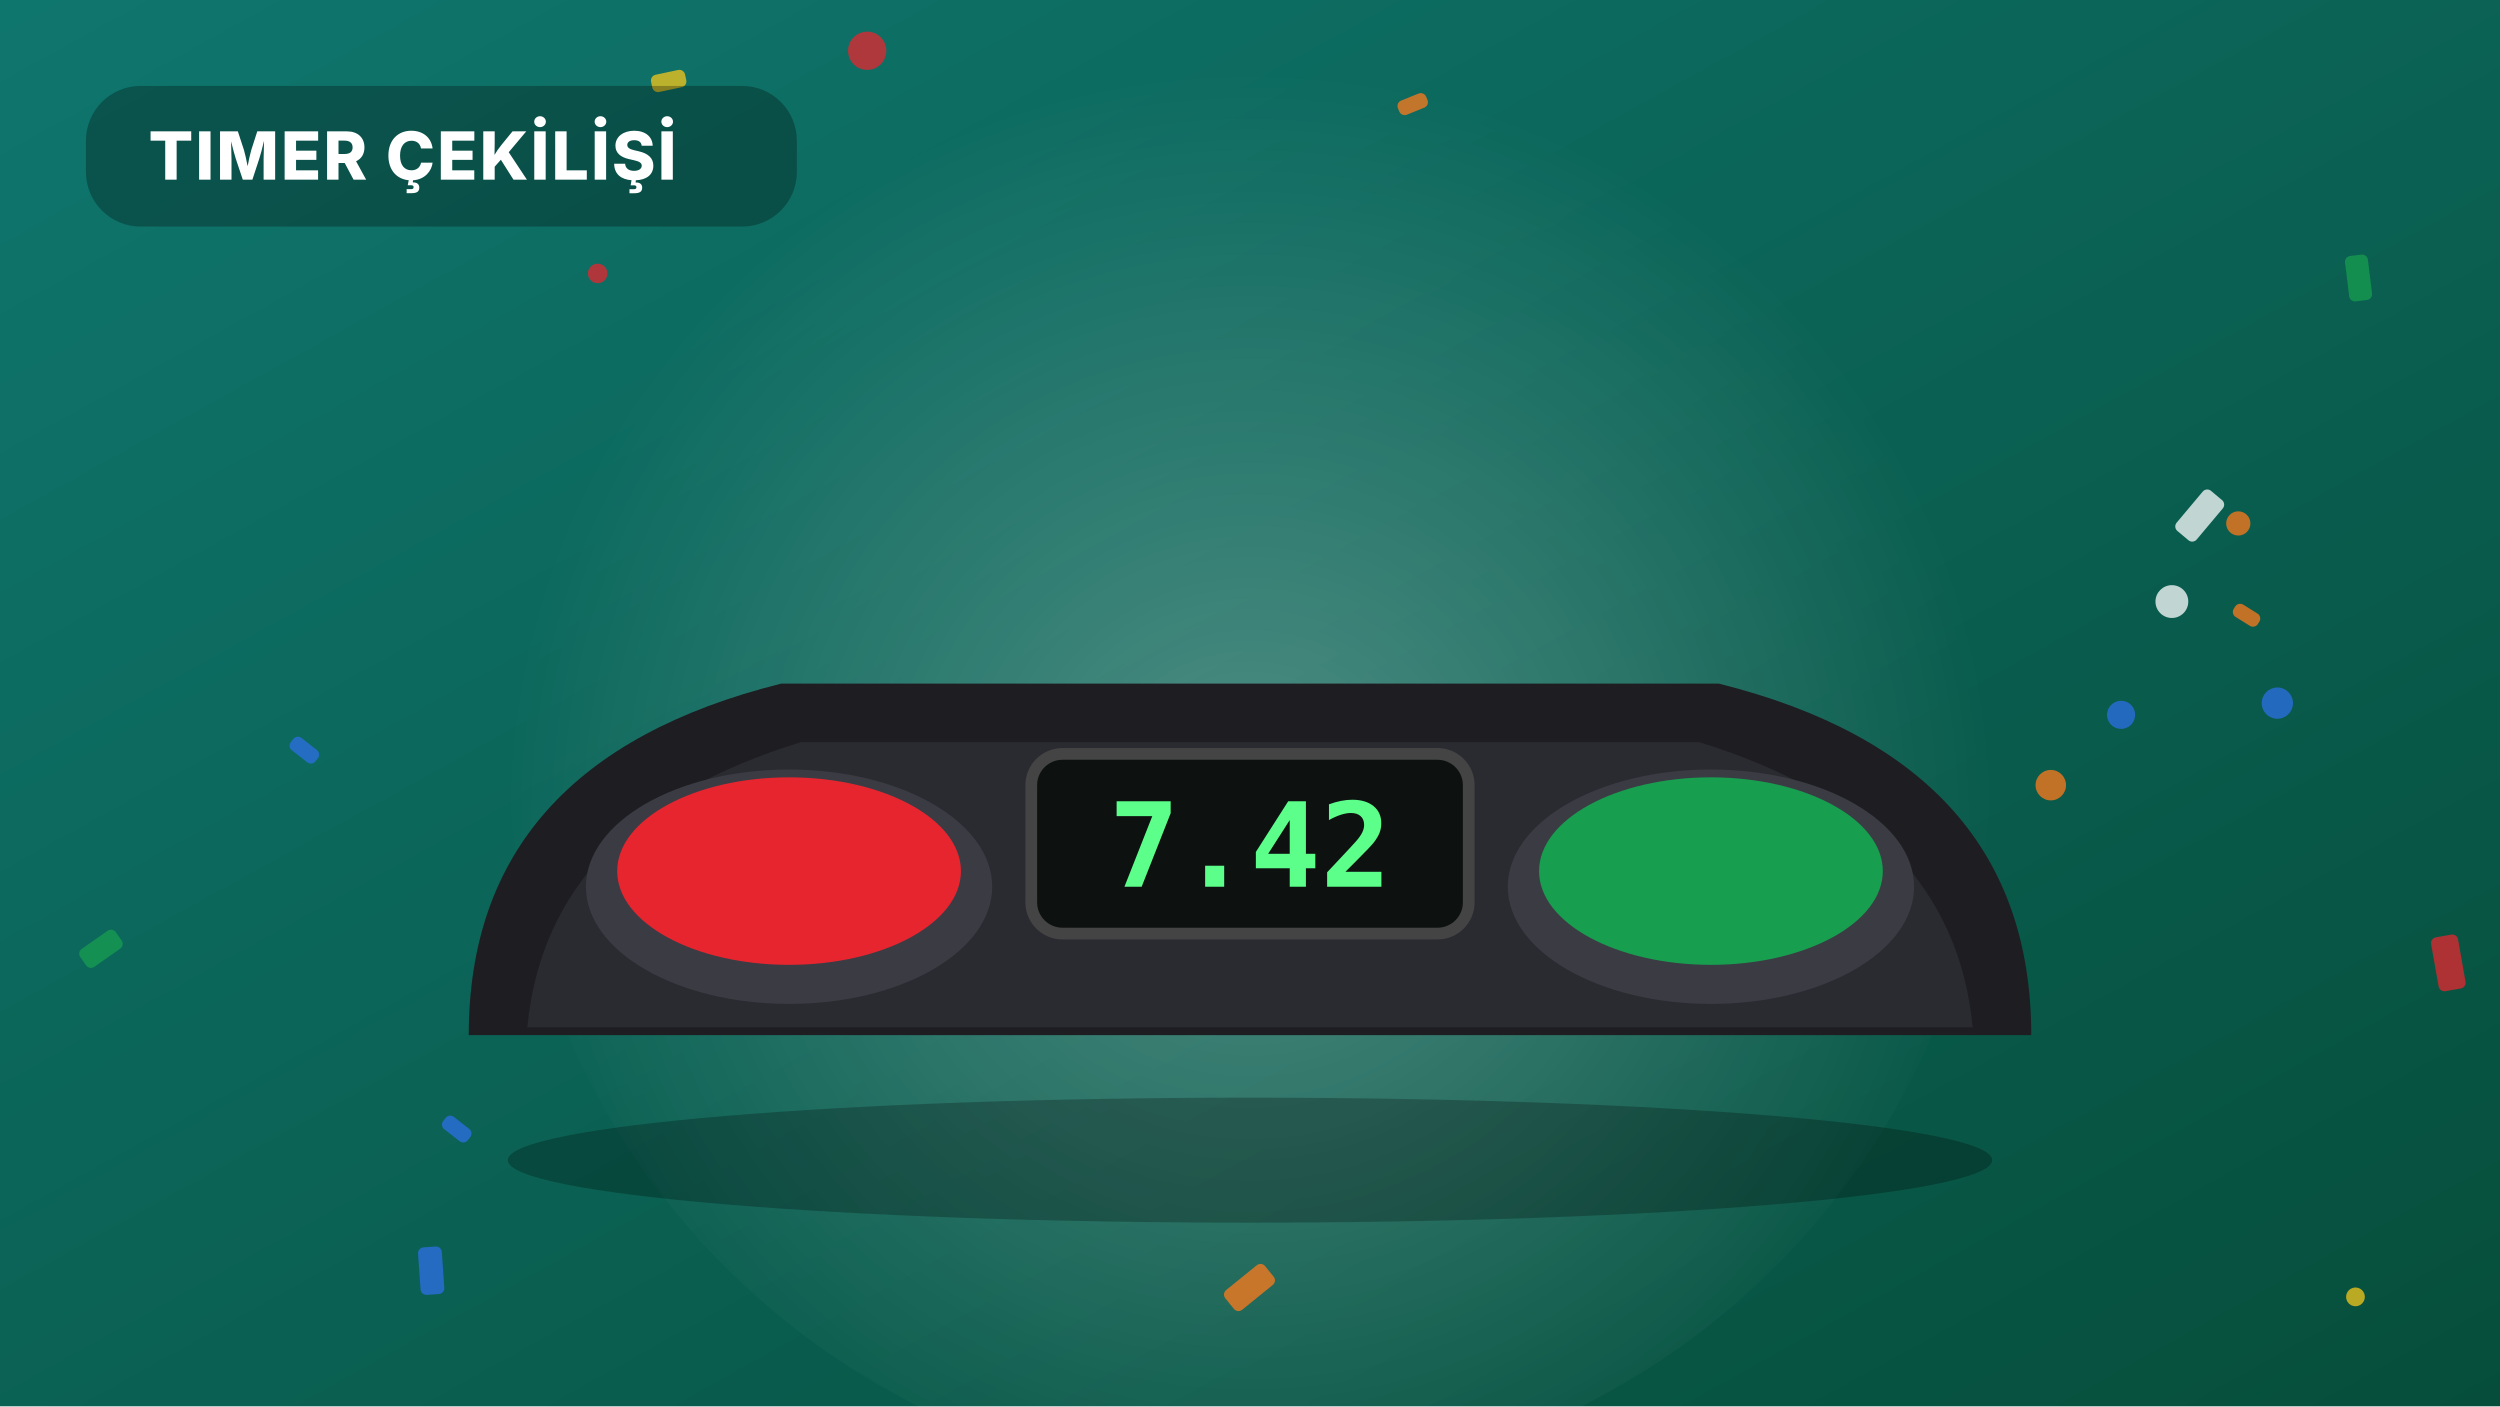
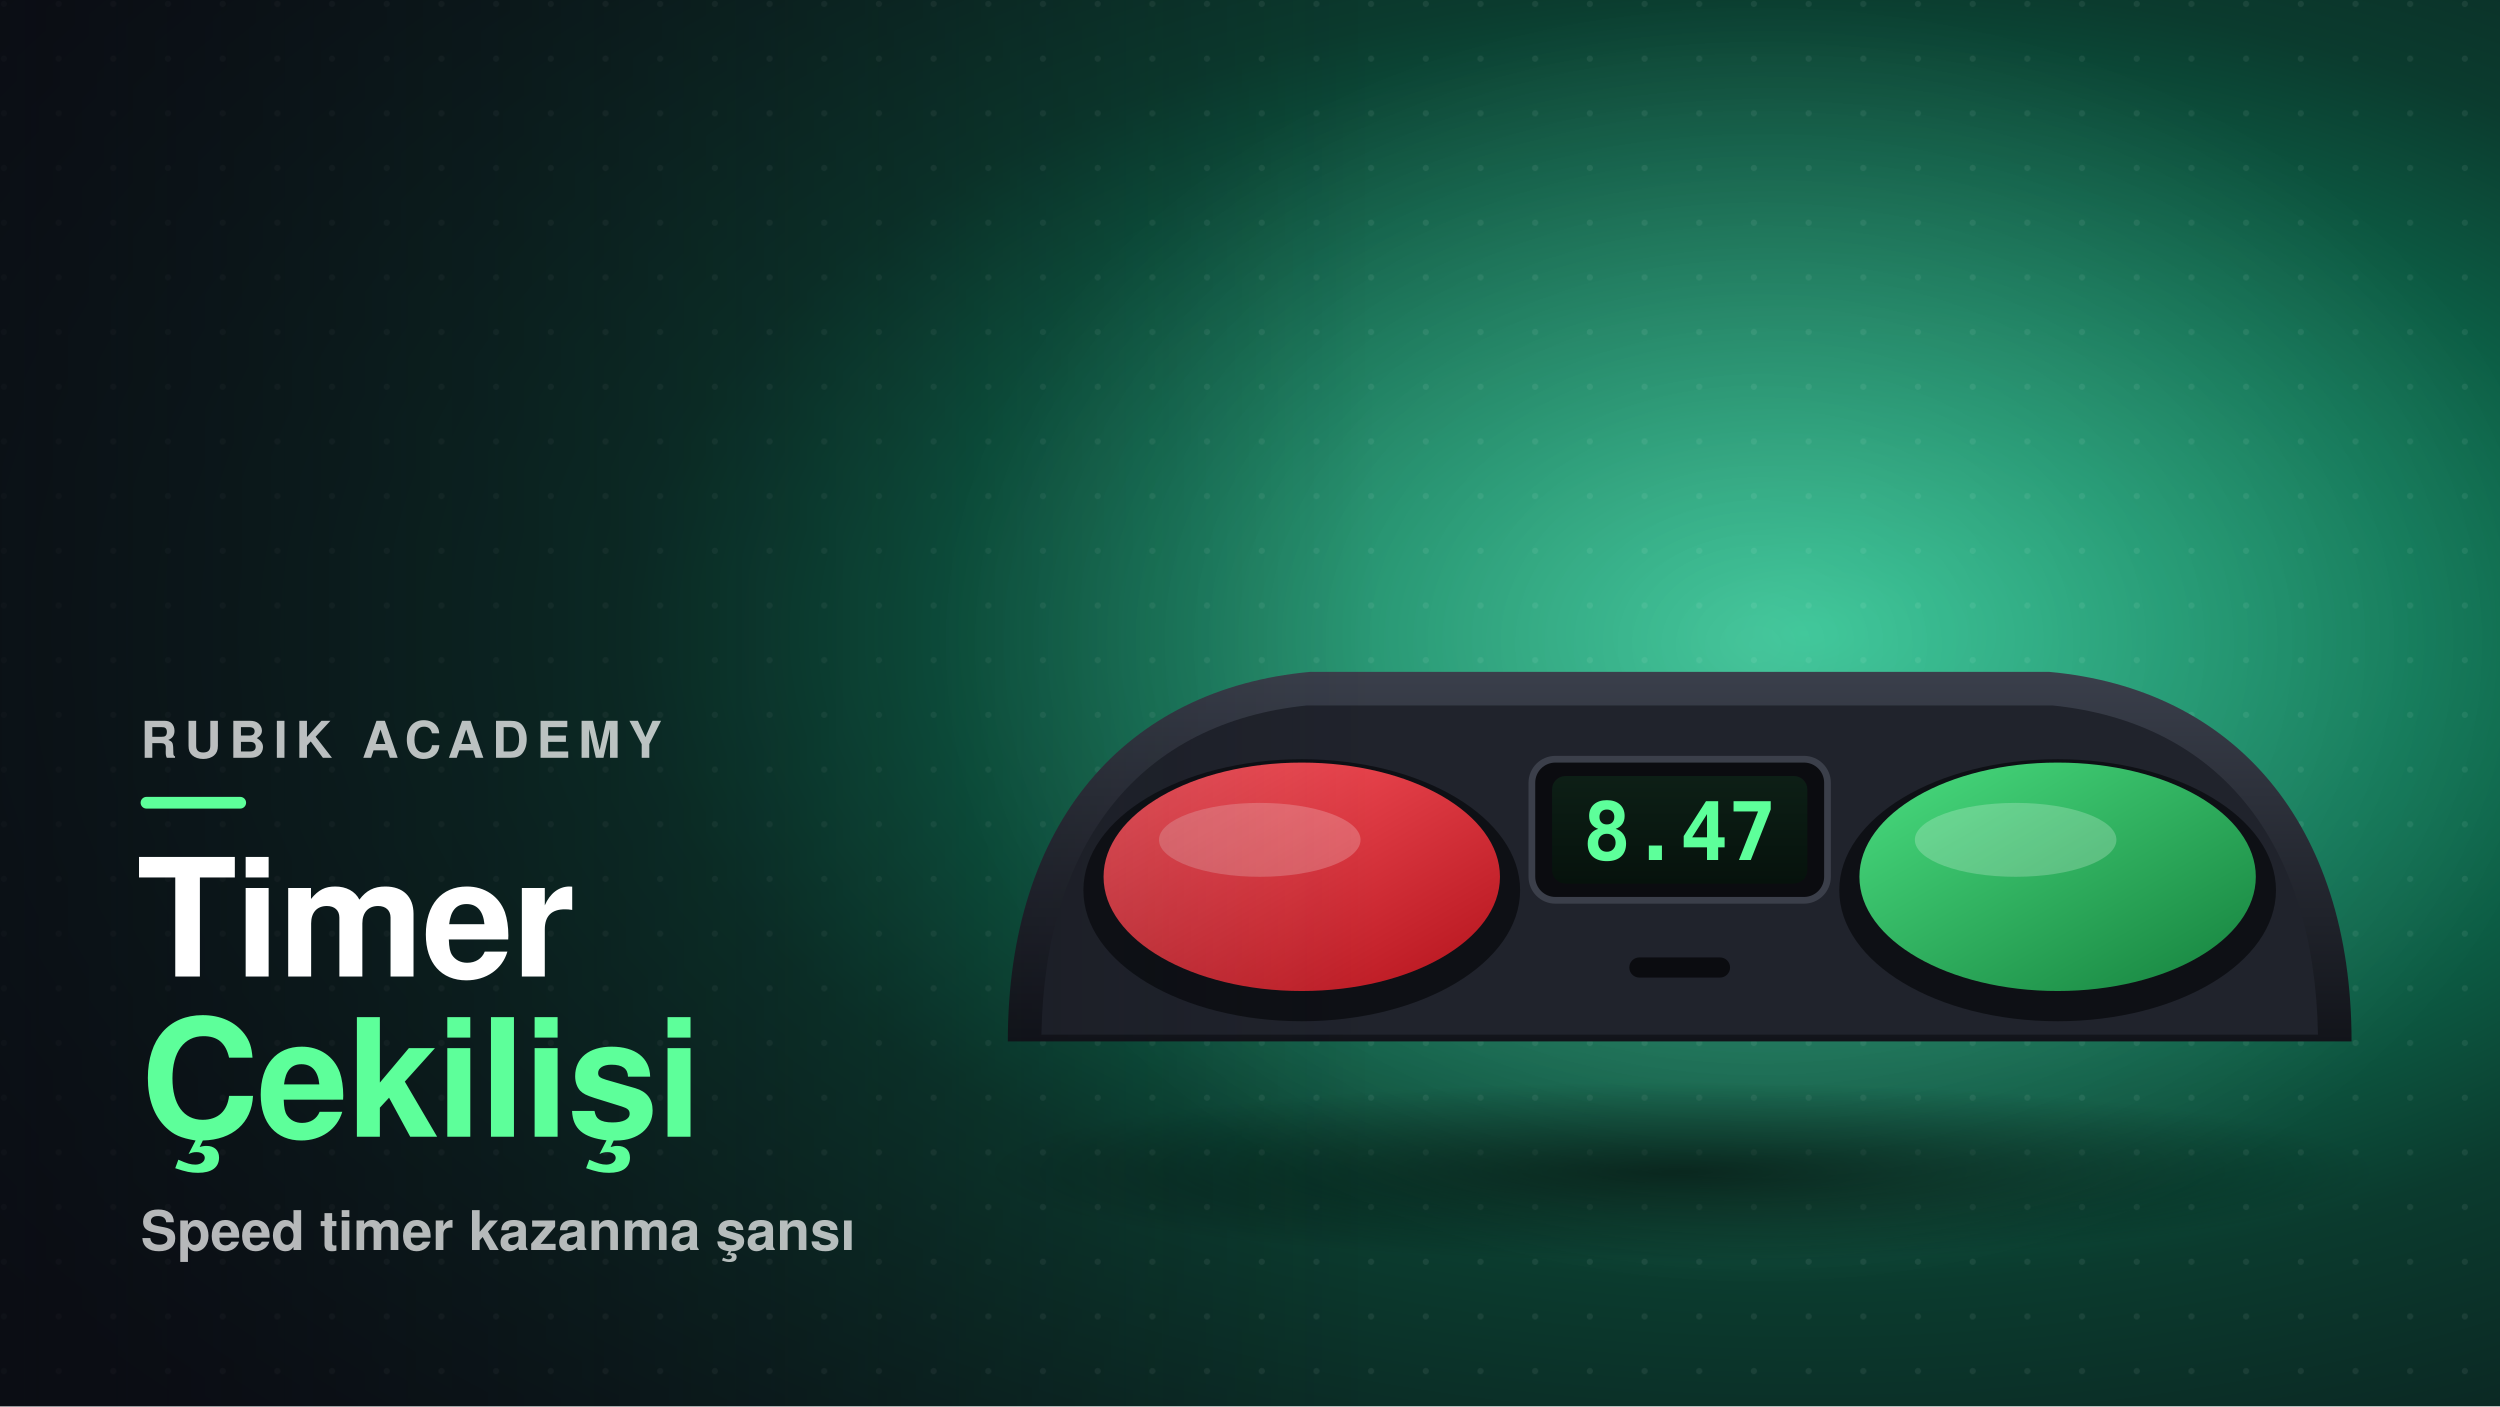
- <svg xmlns="http://www.w3.org/2000/svg" viewBox="0 0 640 360">
+ <svg xmlns="http://www.w3.org/2000/svg" viewBox="0 0 1280 720">
  <defs>
-     <linearGradient id="g" x1="0" y1="0" x2="1" y2="1">
-       <stop offset="0" stop-color="#0f766e" />
-       <stop offset="1" stop-color="#064e3b" />
-     </linearGradient>
-     <radialGradient id="l" cx=".5" cy=".55" r=".5">
-       <stop offset="0" stop-color="#fff" stop-opacity=".28" />
+     <radialGradient id="bg" cx=".72" cy=".45" r=".85">
+       <stop offset="0" stop-color="#10b981" />
+       <stop offset=".55" stop-color="#0b3b2e" />
+       <stop offset="1" stop-color="#0b0d14" />
+     </radialGradient>
+     <radialGradient id="spot" cx=".5" cy=".5" r=".5">
+       <stop offset="0" stop-color="#fff" stop-opacity=".22" />
      <stop offset="1" stop-color="#fff" stop-opacity="0" />
    </radialGradient>
+     <radialGradient id="sh" cx=".5" cy=".5" r=".5">
+       <stop offset="0" stop-color="#000" stop-opacity=".55" />
+       <stop offset="1" stop-color="#000" stop-opacity="0" />
+     </radialGradient>
+     <linearGradient id="fade" x1="0" x2="1">
+       <stop offset="0" stop-color="#0b0d14" stop-opacity=".75" />
+       <stop offset=".55" stop-color="#0b0d14" stop-opacity="0" />
+     </linearGradient>
+     <pattern id="dots" width="28" height="28" patternUnits="userSpaceOnUse">
+       <circle cx="2" cy="2" r="1.6" fill="#fff" opacity=".07" />
+     </pattern>
+     <defs>
+       <linearGradient id="tb" x1="0" y1="0" x2="0" y2="1">
+         <stop offset="0" stop-color="#3a3f4b" />
+         <stop offset="1" stop-color="#12141a" />
+       </linearGradient>
+       <linearGradient id="pr" x1="0" y1="0" x2="1" y2="1">
+         <stop offset="0" stop-color="#ff5a63" />
+         <stop offset="1" stop-color="#b3121b" />
+       </linearGradient>
+       <linearGradient id="pg" x1="0" y1="0" x2="1" y2="1">
+         <stop offset="0" stop-color="#4ade80" />
+         <stop offset="1" stop-color="#15803d" />
+       </linearGradient>
+       <linearGradient id="lcd" x1="0" y1="0" x2="0" y2="1">
+         <stop offset="0" stop-color="#0d1f16" />
+         <stop offset="1" stop-color="#06120c" />
+       </linearGradient>
+     </defs>
  </defs>
-   <rect width="640" height="360" fill="url(#g)" />
-   <circle cx="320" cy="190" r="190" fill="url(#l)" />
-   <circle cx="603" cy="332" r="2.4" fill="#f6c719" opacity=".75" />
-   <rect x="115" y="285" width="8.0" height="4.0" rx="1.5" fill="#2c6fe6" opacity=".75" transform="rotate(38 115 285)" />
-   <rect x="32" y="242" width="11.1" height="5.6" rx="1.5" fill="#179e4f" opacity=".75" transform="rotate(145 32 242)" />
-   <circle cx="543" cy="183" r="3.6" fill="#2c6fe6" opacity=".75" />
-   <rect x="176" y="22" width="8.9" height="4.5" rx="1.5" fill="#f6c719" opacity=".75" transform="rotate(168 176 22)" />
-   <rect x="573" y="154" width="7.3" height="3.7" rx="1.5" fill="#ff7a1a" opacity=".75" transform="rotate(32 573 154)" />
-   <circle cx="153" cy="70" r="2.5" fill="#e6252f" opacity=".75" />
-   <rect x="629" y="239" width="14.0" height="7.0" rx="1.5" fill="#e6252f" opacity=".75" transform="rotate(80 629 239)" />
-   <circle cx="573" cy="134" r="3.1" fill="#ff7a1a" opacity=".75" />
-   <rect x="606" y="65" width="11.7" height="5.9" rx="1.5" fill="#179e4f" opacity=".75" transform="rotate(83 606 65)" />
-   <circle cx="583" cy="180" r="4.0" fill="#2c6fe6" opacity=".75" />
-   <rect x="570" y="129" width="13.4" height="6.7" rx="1.5" fill="#ffffff" opacity=".75" transform="rotate(130 570 129)" />
-   <rect x="113" y="319" width="12.2" height="6.1" rx="1.5" fill="#2c6fe6" opacity=".75" transform="rotate(86 113 319)" />
-   <circle cx="525" cy="201" r="3.9" fill="#ff7a1a" opacity=".75" />
-   <rect x="327" y="328" width="13.1" height="6.5" rx="1.5" fill="#ff7a1a" opacity=".75" transform="rotate(141 327 328)" />
-   <circle cx="222" cy="13" r="4.9" fill="#e6252f" opacity=".75" />
-   <rect x="366" y="27" width="7.8" height="3.9" rx="1.5" fill="#ff7a1a" opacity=".75" transform="rotate(158 366 27)" />
-   <rect x="76" y="188" width="8.0" height="4.0" rx="1.5" fill="#2c6fe6" opacity=".75" transform="rotate(38 76 188)" />
-   <circle cx="556" cy="154" r="4.2" fill="#ffffff" opacity=".75" />
-   <g transform="translate(320 205)">
-     <ellipse cx="0" cy="92" rx="190" ry="16" fill="#000" opacity=".25" />
-     <path d="M-200 60 Q-200 -10 -120 -30 L120 -30 Q200 -10 200 60 Z" fill="#1d1d22" />
-     <path d="M-185 58 Q-180 5 -115 -15 L115 -15 Q180 5 185 58 Z" fill="#2a2a31" />
-     <ellipse cx="-118" cy="22" rx="52" ry="30" fill="#3b3b44" />
-     <ellipse cx="-118" cy="18" rx="44" ry="24" fill="#e6252f" />
-     <ellipse cx="118" cy="22" rx="52" ry="30" fill="#3b3b44" />
-     <ellipse cx="118" cy="18" rx="44" ry="24" fill="#179e4f" />
-     <rect x="-56" y="-12" width="112" height="46" rx="8" fill="#0d1210" stroke="#444" stroke-width="3" />
-     <text x="0" y="22" text-anchor="middle" font-family="JetBrains Mono,Consolas,monospace" font-size="30" font-weight="700" fill="#5dff8b">7.42</text>
+   <rect width="1280" height="720" fill="url(#bg)" />
+   <rect width="1280" height="720" fill="url(#dots)" />
+   <ellipse cx="900" cy="330" rx="420" ry="330" fill="url(#spot)" />
+   <ellipse cx="860" cy="600" rx="360" ry="46" fill="url(#sh)" />
+   <g transform="translate(860 430) scale(.86)">
+     <path d="M-400 120 C-400 -10 -330 -90 -220 -100 L220 -100 C330 -90 400 -10 400 120 Z" fill="url(#tb)" />
+     <path d="M-380 116 C-378 0 -320 -70 -222 -80 L222 -80 C320 -70 378 0 380 116 Z" fill="#20232c" />
+     <ellipse cx="-225" cy="30" rx="130" ry="78" fill="#0e1015" />
+     <ellipse cx="-225" cy="22" rx="118" ry="68" fill="url(#pr)" />
+     <ellipse cx="-250" cy="0" rx="60" ry="22" fill="#fff" opacity=".22" />
+     <ellipse cx="225" cy="30" rx="130" ry="78" fill="#0e1015" />
+     <ellipse cx="225" cy="22" rx="118" ry="68" fill="url(#pg)" />
+     <ellipse cx="200" cy="0" rx="60" ry="22" fill="#fff" opacity=".22" />
+     <rect x="-88" y="-48" width="176" height="84" rx="14" fill="#0b0c10" stroke="#3b3f4a" stroke-width="4" />
+     <rect x="-76" y="-38" width="152" height="64" rx="8" fill="url(#lcd)" />
+     <text x="0" y="12" text-anchor="middle" font-family="'DS-Digital','JetBrains Mono',Consolas,monospace" font-size="48" font-weight="700" fill="#5dff9a">8.47</text>
+     <rect x="-30" y="70" width="60" height="12" rx="6" fill="#0b0c10" />
  </g>
-   <g font-family="Plus Jakarta Sans,Inter,Arial,sans-serif" font-weight="800">
-     <rect x="22" y="22" rx="14" width="182" height="36" fill="#000" opacity=".28" />
-     <text x="38" y="46" font-size="17" fill="#fff" letter-spacing=".5">TIMER ÇEKİLİŞİ</text>
+   <rect width="1280" height="720" fill="url(#fade)" />
+   <g font-family="'Plus Jakarta Sans','Segoe UI',Helvetica,Arial,sans-serif">
+     <rect x="72" y="408" width="54" height="6" rx="3" fill="#5dff9a" />
+     <text x="72" y="388" font-size="26" font-weight="700" fill="#fff" fill-opacity=".72" letter-spacing="4">RUBIK ACADEMY</text>
+     <text x="70" y="500" font-size="84" font-weight="800" fill="#fff" letter-spacing="-1">Timer</text>
+     <text x="72" y="582" font-size="84" font-weight="800" fill="#5dff9a" letter-spacing="-1">Çekilişi</text>
+     <text x="72" y="640" font-size="28" font-weight="600" fill="#fff" fill-opacity=".7">Speed timer kazanma şansı</text>
  </g>
</svg>
